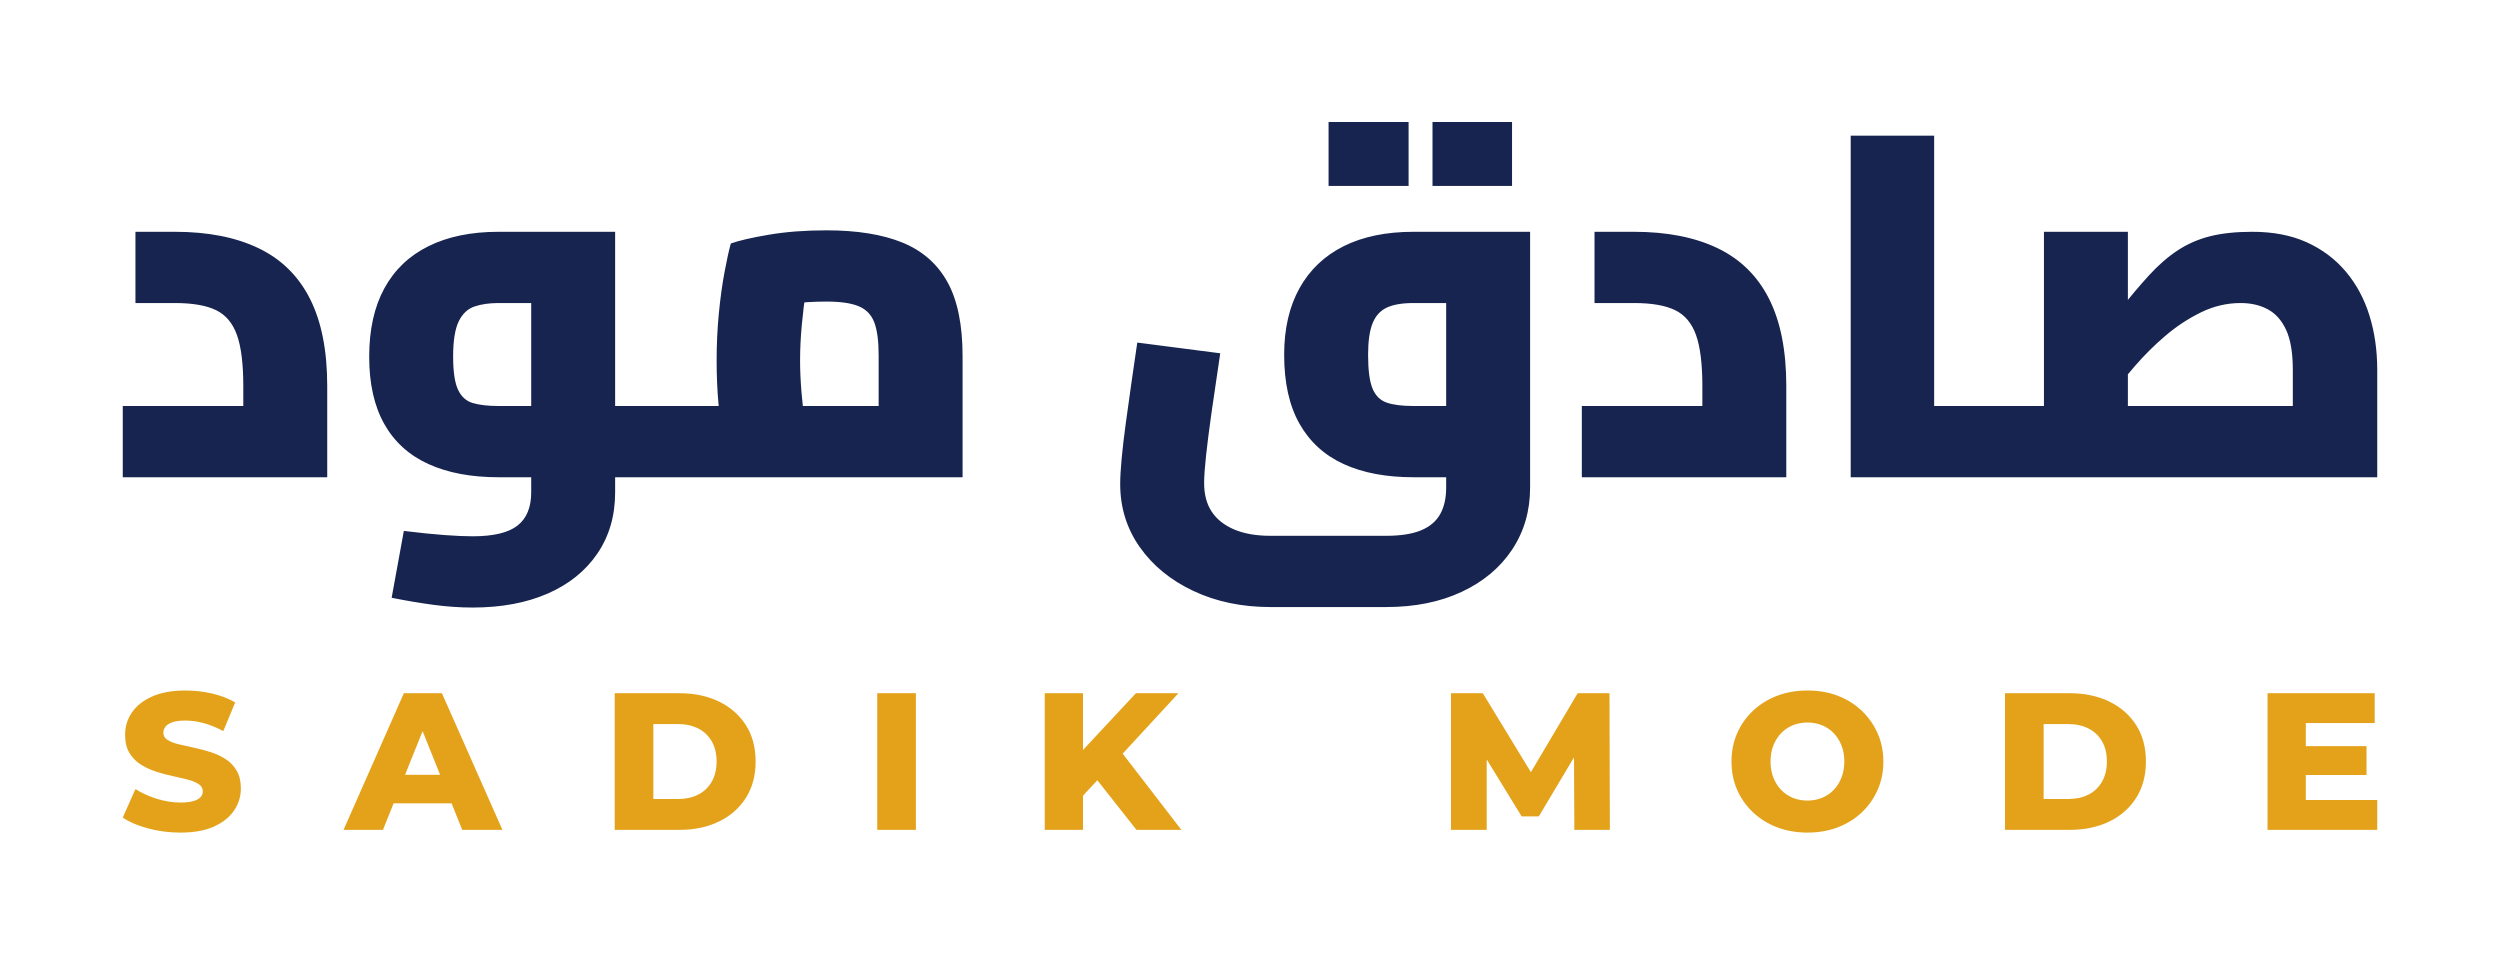
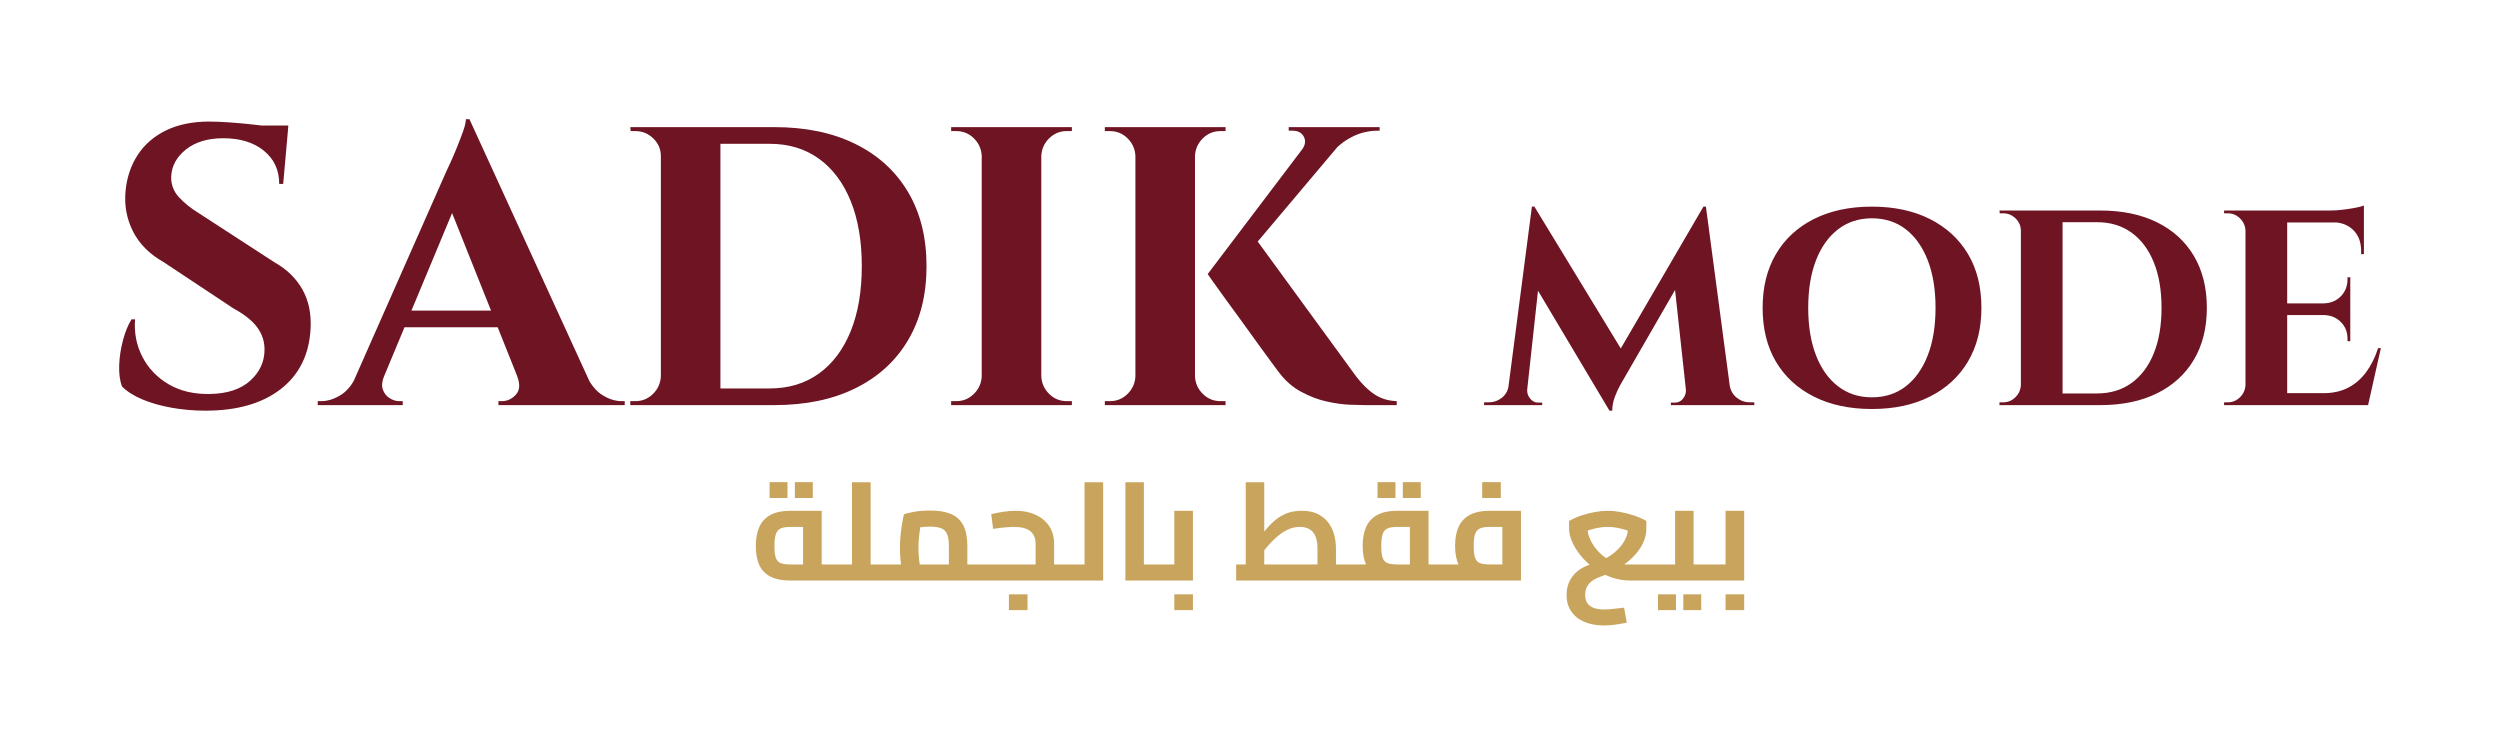
- <svg xmlns="http://www.w3.org/2000/svg" viewBox="0 0 1024.00 391.24" width="1024" height="391">
-   <g>
-     <path fill="#16244F" d="M50.0 195.6V166.4H121.2L99.4 185V158.2Q99.4 144.6 96.8 137.3Q94.2 130.0 88.2 127.1Q82.2 124.2 71.4 124.2H55.2V95H71.4Q91.6 95 105.6 101.7Q119.6 108.4 126.7 122.4Q133.8 136.4 133.8 158.2V195.6ZM251.8 195.6V166.4H272.6V195.6ZM193.4 249Q185.6 249 177.4 247.9Q169.2 246.8 160.2 245L165.2 217.6Q175.0 218.8 181.9 219.3Q188.8 219.8 193.4 219.8Q206.2 219.8 211.8 215.4Q217.4 211 217.4 201.8V120L223.0 124.2H204.0Q198.4 124.2 194.2 125.6Q190.0 127 187.7 131.7Q185.4 136.4 185.4 146.2Q185.4 155.4 187.4 159.7Q189.4 164 193.5 165.2Q197.6 166.4 204.0 166.4H217.4V195.6H204.0Q187.2 195.6 175.3 190.2Q163.4 184.8 157.2 173.8Q151.0 162.8 151.0 146.2Q151.0 129.6 157.2 118.2Q163.4 106.8 175.3 100.9Q187.2 95 204.0 95H251.8V201.8Q251.8 216.2 244.5 226.9Q237.2 237.6 224.1 243.3Q211.0 249 193.4 249ZM272.6 195.6V166.4Q273.6 166.4 274.3 167.4Q275.0 168.4 275.5 170.3Q276.0 172.2 276.3 174.9Q276.6 177.6 276.6 181Q276.6 184.4 276.3 187.1Q276.0 189.8 275.5 191.7Q275.0 193.6 274.3 194.6Q273.6 195.6 272.6 195.6ZM272.4 195.6V166.4H372.4L359.8 178.2V145.6Q359.8 136.8 358.0 132.1Q356.2 127.4 351.6 125.5Q347.0 123.6 338.4 123.6Q330.4 123.6 322.8 124.6Q315.2 125.6 310.8 127.4L332.4 107.6Q331.2 112 330.1 118.8Q329.0 125.6 328.3 133.2Q327.6 140.8 327.6 147.8Q327.6 153.8 328.2 161.0Q328.8 168.2 329.7 173.8Q330.6 179.4 331.0 181.4L298.4 190.4Q297.4 187.4 296.2 181Q295.0 174.6 294.2 166Q293.4 157.4 293.4 147.8Q293.4 137.8 294.3 128.5Q295.2 119.2 296.6 111.7Q298.0 104.2 299.2 99.8Q304.2 98 314.8 96.2Q325.4 94.4 338.4 94.4Q357.2 94.4 369.5 99.4Q381.8 104.4 388.0 115.6Q394.2 126.8 394.2 146V195.6ZM272.6 195.6Q271.6 195.6 270.8 194.6Q270.0 193.6 269.6 191.7Q269.2 189.8 268.9 187.1Q268.6 184.4 268.6 181Q268.6 176.4 269.0 173.2Q269.4 170 270.3 168.2Q271.2 166.4 272.6 166.4ZM520.4 248.8Q502.8 248.8 488.8 242.2Q474.8 235.6 466.8 224.2Q458.8 212.8 458.8 198.4Q458.8 194.4 459.4 187.9Q460.0 181.4 461.1 173.4Q462.2 165.4 463.4 156.9Q464.6 148.4 465.8 140.4L499.8 144.8Q497.8 158 496.3 168.6Q494.8 179.2 494.0 186.6Q493.2 194 493.2 198Q493.2 205 496.3 209.7Q499.4 214.4 505.5 217Q511.6 219.6 520.4 219.6H567.8Q576.6 219.6 582.0 217.4Q587.4 215.2 589.9 210.8Q592.4 206.4 592.4 199.8V119.4L598.2 124.2H579.0Q572.0 124.2 568.0 126.1Q564.0 128.0 562.2 132.6Q560.4 137.2 560.4 145.4Q560.4 154.8 562.2 159.2Q564.0 163.6 568.0 165Q572.0 166.4 579.0 166.4H592.4V195.6H579.0Q562.2 195.6 550.4 190.2Q538.6 184.8 532.3 173.7Q526.0 162.6 526.0 145.4Q526.0 129.4 532.3 118.1Q538.6 106.8 550.4 100.9Q562.2 95 579.0 95H626.8V199.8Q626.8 214.2 619.4 225.3Q612.0 236.4 598.7 242.6Q585.4 248.8 567.8 248.8ZM544.2 76.2V50.0H577.0V76.2ZM586.8 76.2V50.0H619.4V76.2ZM648.0 195.6V166.4H719.2L697.4 185V158.2Q697.4 144.6 694.8 137.3Q692.2 130.0 686.2 127.1Q680.2 124.2 669.4 124.2H653.2V95H669.4Q689.6 95 703.6 101.7Q717.6 108.4 724.7 122.4Q731.8 136.4 731.8 158.2V195.6ZM792.4 195.6V166.4H814.2V195.6ZM758.2 195.6V55.6H792.4V195.6ZM814.2 195.6V166.4Q815.2 166.4 816.0 167.4Q816.8 168.4 817.2 170.3Q817.6 172.2 817.9 174.9Q818.2 177.6 818.2 181Q818.2 184.4 817.9 187.1Q817.6 189.8 817.2 191.7Q816.8 193.6 816.0 194.6Q815.2 195.6 814.2 195.6ZM814.2 195.6V166.4H967.6L939.4 190.2V151.6Q939.4 141.2 936.7 135.3Q934.0 129.4 929.2 126.8Q924.4 124.2 918.0 124.2Q909.6 124.2 901.8 128.0Q894.0 131.8 887.2 137.6Q880.4 143.4 874.7 150Q869.0 156.6 864.8 162.3Q860.6 168 857.8 171.2L851.2 148.6Q860.8 136.8 867.8 127.9Q874.8 119 880.6 112.7Q886.4 106.4 892.4 102.5Q898.4 98.6 905.6 96.8Q912.8 95 922.8 95Q935.6 95 945.1 99.3Q954.6 103.6 961.1 111.3Q967.6 119 970.8 129.3Q974.0 139.6 974.0 151.6V195.6ZM837.4 166.4V95H871.8V166.4ZM814.2 195.6Q813.2 195.6 812.4 194.6Q811.6 193.6 811.2 191.7Q810.8 189.8 810.5 187.1Q810.2 184.4 810.2 181Q810.2 176.4 810.6 173.2Q811.0 170 811.9 168.2Q812.8 166.4 814.2 166.4Z" />
-     <path fill="#E3A21A" d="M73.6 341.24Q66.72 341.24 60.36 339.52Q54.0 337.8 50.0 335.08L55.2 323.4Q58.96 325.8 63.88 327.36Q68.8 328.92 73.68 328.92Q76.96 328.92 78.96 328.32Q80.96 327.72 81.88 326.72Q82.8 325.72 82.8 324.36Q82.8 322.44 81.04 321.32Q79.28 320.2 76.48 319.48Q73.68 318.76 70.28 318.04Q66.88 317.32 63.48 316.2Q60.08 315.08 57.28 313.28Q54.48 311.48 52.72 308.56Q50.96 305.64 50.96 301.16Q50.96 296.12 53.72 292.04Q56.48 287.96 62.0 285.48Q67.52 283.0 75.76 283.0Q81.28 283.0 86.6 284.24Q91.92 285.48 96.08 287.88L91.2 299.64Q87.2 297.48 83.28 296.4Q79.36 295.32 75.68 295.32Q72.4 295.32 70.4 296.0Q68.4 296.68 67.52 297.8Q66.64 298.92 66.64 300.36Q66.64 302.2 68.36 303.28Q70.08 304.36 72.92 305.04Q75.76 305.72 79.16 306.44Q82.56 307.16 85.96 308.24Q89.36 309.32 92.16 311.12Q94.96 312.92 96.68 315.84Q98.4 318.76 98.4 323.16Q98.4 328.04 95.64 332.16Q92.88 336.28 87.4 338.76Q81.92 341.24 73.6 341.24ZM140.489 340.12 165.209 284.12H180.809L205.609 340.12H189.129L169.769 291.88H176.009L156.649 340.12ZM154.009 329.24 158.089 317.56H185.449L189.529 329.24ZM251.618 340.12V284.12H278.098Q287.378 284.12 294.418 287.56Q301.458 291.0 305.418 297.24Q309.378 303.48 309.378 312.12Q309.378 320.68 305.418 326.96Q301.458 333.24 294.418 336.68Q287.378 340.12 278.098 340.12ZM267.458 327.48H277.458Q282.258 327.48 285.818 325.68Q289.378 323.88 291.378 320.4Q293.378 316.92 293.378 312.12Q293.378 307.24 291.378 303.8Q289.378 300.36 285.818 298.56Q282.258 296.76 277.458 296.76H267.458ZM359.227 340.12V284.12H375.067V340.12ZM442.036 327.72 441.156 309.96 465.236 284.12H482.676L458.676 310.12L449.876 319.32ZM427.876 340.12V284.12H443.556V340.12ZM465.476 340.12 447.236 317.0 457.556 305.96 483.876 340.12ZM594.373 340.12V284.12H607.413L630.613 322.2H623.733L646.293 284.12H659.333L659.493 340.12H644.933L644.773 306.28H647.253L630.373 334.6H623.333L605.973 306.28H609.013V340.12ZM740.462 341.24Q733.742 341.24 728.062 339.08Q722.382 336.92 718.182 332.96Q713.982 329.0 711.662 323.72Q709.342 318.44 709.342 312.12Q709.342 305.8 711.662 300.52Q713.982 295.24 718.182 291.28Q722.382 287.32 728.062 285.16Q733.742 283.0 740.462 283.0Q747.262 283.0 752.902 285.16Q758.542 287.32 762.702 291.28Q766.862 295.24 769.222 300.52Q771.582 305.8 771.582 312.12Q771.582 318.44 769.222 323.76Q766.862 329.08 762.702 333.0Q758.542 336.92 752.902 339.08Q747.262 341.24 740.462 341.24ZM740.462 328.12Q743.662 328.12 746.422 327.0Q749.182 325.88 751.222 323.76Q753.262 321.64 754.422 318.68Q755.582 315.72 755.582 312.12Q755.582 308.44 754.422 305.52Q753.262 302.6 751.222 300.48Q749.182 298.36 746.422 297.24Q743.662 296.12 740.462 296.12Q737.262 296.12 734.502 297.24Q731.742 298.36 729.702 300.48Q727.662 302.6 726.502 305.52Q725.342 308.44 725.342 312.12Q725.342 315.72 726.502 318.68Q727.662 321.64 729.702 323.76Q731.742 325.88 734.502 327.0Q737.262 328.12 740.462 328.12ZM821.431 340.12V284.12H847.911Q857.191 284.12 864.231 287.56Q871.271 291.0 875.231 297.24Q879.191 303.48 879.191 312.12Q879.191 320.68 875.231 326.96Q871.271 333.24 864.231 336.68Q857.191 340.12 847.911 340.12ZM837.271 327.48H847.271Q852.071 327.48 855.631 325.68Q859.191 323.88 861.191 320.4Q863.191 316.92 863.191 312.12Q863.191 307.24 861.191 303.8Q859.191 300.36 855.631 298.56Q852.071 296.76 847.271 296.76H837.271ZM929.04 340.12V284.12H972.96V296.36H944.72V327.88H974V340.12ZM943.6 317.64V305.8H969.6V317.64Z" />
-   </g>
+ <svg xmlns="http://www.w3.org/2000/svg" viewBox="0 0 1259.06 374.97" width="1259" height="375">
+   <path fill="#6E1423" d="M105.422 61.2Q109.422 61.2 115.322 61.6Q121.222 62.0 127.522 62.7Q133.822 63.4 138.522 64.1Q143.222 64.8 145.022 65.6L142.622 92.6H140.622Q140.622 82.2 132.922 75.9Q125.222 69.6 112.422 69.6Q100.822 69.6 93.722 75.2Q86.622 80.8 86.222 88.8Q86.022 94.8 90.022 99.2Q94.022 103.6 100.222 107.4L138.422 132.2Q147.622 137.4 152.322 145.8Q157.022 154.2 156.422 165.4Q155.422 185.0 141.422 195.9Q127.422 206.8 103.422 206.8Q94.622 206.8 86.322 205.3Q78.022 203.8 71.622 201.1Q65.222 198.4 61.422 194.6Q59.822 190.2 60.022 184.0Q60.222 177.8 61.922 171.4Q63.622 165.0 66.222 160.8H68.022Q67.222 171.0 71.722 179.7Q76.222 188.4 84.922 193.5Q93.622 198.6 105.622 198.4Q118.822 198.2 126.022 191.7Q133.222 185.2 133.222 176.0Q133.222 169.8 129.522 164.8Q125.822 159.8 117.422 155.2L82.422 132.0Q71.822 126.0 67.022 116.6Q62.222 107.2 63.222 96.2Q64.222 85.8 69.422 77.9Q74.622 70.0 83.722 65.6Q92.822 61.2 105.422 61.2ZM145.222 63.2 144.822 67.4H121.222V63.2ZM236.422 60.0 301.822 202.8H265.822L224.222 98.6ZM193.422 189.4Q191.822 193.4 192.822 196.2Q193.822 199.0 196.222 200.5Q198.622 202.0 201.022 202.0H202.822V204.0H160.022V202.0Q160.022 202.0 160.922 202.0Q161.822 202.0 161.822 202.0Q166.422 202.0 171.322 199.1Q176.222 196.2 179.422 189.4ZM236.422 60.0 237.222 84.4 187.622 203.4H173.022L224.822 86.2Q225.422 85.0 226.922 81.7Q228.422 78.4 230.122 74.2Q231.822 70.0 233.222 66.1Q234.622 62.2 234.622 60.0ZM257.422 156.4V164.8H198.622V156.4ZM260.422 189.4H295.422Q298.822 196.2 303.622 199.1Q308.422 202.0 313.022 202.0Q313.022 202.0 313.822 202.0Q314.622 202.0 314.622 202.0V204.0H251.022V202.0H252.822Q256.822 202.0 259.822 198.7Q262.822 195.4 260.422 189.4ZM390.022 64.0Q413.622 64.0 430.822 72.5Q448.022 81.0 457.322 96.7Q466.622 112.4 466.622 134.0Q466.622 155.6 457.322 171.3Q448.022 187.0 430.822 195.5Q413.622 204.0 390.022 204.0H342.422L342.222 195.6Q348.022 195.6 354.322 195.6Q360.622 195.6 366.622 195.6Q372.622 195.6 377.322 195.6Q382.022 195.6 384.822 195.6Q387.622 195.6 387.622 195.6Q402.022 195.6 412.422 188.1Q422.822 180.6 428.422 166.8Q434.022 153.0 434.022 134.0Q434.022 115.0 428.422 101.2Q422.822 87.4 412.422 79.9Q402.022 72.4 387.622 72.4Q387.622 72.4 384.722 72.4Q381.822 72.4 376.822 72.4Q371.822 72.4 365.622 72.4Q359.422 72.4 352.822 72.4Q346.222 72.4 340.222 72.4V64.0ZM362.822 64.0V204.0H332.822V64.0ZM333.422 189.4V204.0H317.422V202.0Q317.422 202.0 318.722 202.0Q320.022 202.0 320.022 202.0Q325.222 202.0 328.922 198.3Q332.622 194.6 332.822 189.4ZM333.422 78.6H332.822Q332.822 73.4 329.022 69.7Q325.222 66.0 320.022 66.0Q320.022 66.0 318.822 66.0Q317.622 66.0 317.622 66.0L317.422 64.0H333.422ZM524.422 64.0V204.0H494.422V64.0ZM495.022 189.4V204.0H479.022V202.0Q479.022 202.0 480.322 202.0Q481.622 202.0 481.622 202.0Q486.822 202.0 490.522 198.3Q494.222 194.6 494.422 189.4ZM495.022 78.6H494.422Q494.222 73.4 490.522 69.7Q486.822 66.0 481.622 66.0Q481.622 66.0 480.322 66.0Q479.022 66.0 479.022 66.0V64.0H495.022ZM523.822 189.4H524.422Q524.622 194.6 528.322 198.3Q532.022 202.0 537.222 202.0Q537.222 202.0 538.422 202.0Q539.622 202.0 539.822 202.0V204.0H523.822ZM523.822 78.6V64.0H539.822V66.0Q539.622 66.0 538.422 66.0Q537.222 66.0 537.222 66.0Q532.022 66.0 528.322 69.7Q524.622 73.4 524.422 78.6ZM630.622 117.8 683.022 189.6Q687.622 195.6 692.422 198.7Q697.222 201.8 703.422 202.0V204.0H687.022Q684.822 204.0 679.722 203.8Q674.622 203.6 668.222 202.2Q661.822 200.8 655.322 197.3Q648.822 193.8 644.022 187.4Q643.022 186.0 640.022 182.0Q637.022 178.0 633.022 172.4Q629.022 166.8 624.722 160.9Q620.422 155.0 616.622 149.8Q612.822 144.6 610.522 141.3Q608.222 138.0 608.222 138.0ZM680.822 65.4 620.622 136.8 608.222 138.0 663.222 65.4ZM694.822 64.0V65.8H694.022Q687.422 65.8 681.722 68.5Q676.022 71.2 672.022 75.6L655.822 75.2Q658.222 71.8 656.622 68.8Q655.022 65.8 651.022 65.8H649.022V64.0H694.022ZM601.822 64.0V204.0H571.822V64.0ZM572.422 189.4V204.0H556.422V202.0Q556.622 202.0 557.722 202.0Q558.822 202.0 559.022 202.0Q564.222 202.0 567.922 198.3Q571.622 194.6 571.822 189.4ZM572.422 78.6H571.822Q571.622 73.4 567.922 69.7Q564.222 66.0 559.022 66.0Q558.822 66.0 557.722 66.0Q556.622 66.0 556.422 66.0V64.0H572.422ZM601.222 189.4H601.822Q602.022 194.6 605.722 198.3Q609.422 202.0 614.622 202.0Q614.822 202.0 615.922 202.0Q617.022 202.0 617.222 202.0V204.0H601.222ZM601.222 78.6V64.0H617.222V66.0Q617.022 66.0 615.922 66.0Q614.822 66.0 614.622 66.0Q609.422 66.0 605.722 69.7Q602.022 73.4 601.822 78.6Z" />
+   <path fill="#6E1423" d="M857.882 104.04 859.002 119.3 817.422 191.4Q817.422 191.4 816.022 193.85Q814.622 196.3 813.292 199.8Q811.962 203.3 811.962 206.8H810.562L805.102 194.62ZM762.962 193.78V204.0H747.422V202.6Q747.562 202.6 748.612 202.6Q749.662 202.6 749.662 202.6Q753.442 202.6 756.382 200.29Q759.322 197.98 759.882 193.78ZM769.122 196.02Q769.122 196.16 769.122 196.3Q769.122 196.44 769.122 196.72Q769.122 198.96 770.732 200.85Q772.342 202.74 774.582 202.74H776.682V204.0H768.142V196.02ZM771.502 104.04H772.762L777.662 118.04L768.282 204.0H758.482ZM772.762 104.04 818.542 179.22 810.562 206.8 769.122 137.22ZM859.142 104.04 872.442 204.0H849.902L842.902 139.6L857.882 104.04ZM868.102 193.78H871.042Q871.742 197.98 874.682 200.29Q877.622 202.6 881.262 202.6Q881.262 202.6 882.382 202.6Q883.502 202.6 883.502 202.6V204.0H868.102ZM849.062 196.02H850.042V204.0H841.502V202.74H843.602Q845.982 202.74 847.522 200.85Q849.062 198.96 849.062 196.72Q849.062 196.44 849.062 196.3Q849.062 196.16 849.062 196.02ZM942.722 104.04Q959.522 104.04 971.912 110.27Q984.302 116.5 991.092 127.84Q997.882 139.18 997.882 155.0Q997.882 170.68 991.092 182.09Q984.302 193.5 971.912 199.73Q959.522 205.96 942.722 205.96Q925.922 205.96 913.532 199.73Q901.142 193.5 894.422 182.16Q887.702 170.82 887.702 155.0Q887.702 139.32 894.422 127.91Q901.142 116.5 913.532 110.27Q925.922 104.04 942.722 104.04ZM942.722 200.08Q952.662 200.08 959.802 194.55Q966.942 189.02 970.862 178.94Q974.782 168.86 974.782 155.0Q974.782 141.14 970.862 131.06Q966.942 120.98 959.802 115.45Q952.662 109.92 942.722 109.92Q932.922 109.92 925.712 115.45Q918.502 120.98 914.582 131.06Q910.662 141.14 910.662 155.0Q910.662 168.86 914.582 178.94Q918.502 189.02 925.712 194.55Q932.922 200.08 942.722 200.08ZM1057.802 106Q1074.322 106 1086.362 111.95Q1098.402 117.9 1104.912 128.89Q1111.422 139.88 1111.422 155.0Q1111.422 170.12 1104.912 181.11Q1098.402 192.1 1086.362 198.05Q1074.322 204.0 1057.802 204.0H1024.482L1024.342 198.12Q1028.402 198.12 1032.812 198.12Q1037.222 198.12 1041.422 198.12Q1045.622 198.12 1048.912 198.12Q1052.202 198.12 1054.162 198.12Q1056.122 198.12 1056.122 198.12Q1066.202 198.12 1073.482 192.87Q1080.762 187.62 1084.682 177.96Q1088.602 168.3 1088.602 155.0Q1088.602 141.7 1084.682 132.04Q1080.762 122.38 1073.482 117.13Q1066.202 111.88 1056.122 111.88Q1056.122 111.88 1054.092 111.88Q1052.062 111.88 1048.562 111.88Q1045.062 111.88 1040.722 111.88Q1036.382 111.88 1031.762 111.88Q1027.142 111.88 1022.942 111.88V106ZM1038.762 106V204.0H1017.762V106ZM1018.182 193.78V204.0H1006.982V202.6Q1006.982 202.6 1007.892 202.6Q1008.802 202.6 1008.802 202.6Q1012.442 202.6 1015.032 200.01Q1017.622 197.42 1017.762 193.78ZM1018.182 116.22H1017.762Q1017.762 112.58 1015.102 109.99Q1012.442 107.4 1008.802 107.4Q1008.802 107.4 1007.962 107.4Q1007.122 107.4 1007.122 107.4L1006.982 106H1018.182ZM1151.882 106V204.0H1130.882V106ZM1188.842 197.98 1192.202 204.0H1151.462V197.98ZM1183.662 152.76V158.64H1151.462V152.76ZM1190.522 106V112.02H1151.462V106ZM1199.062 175.3 1192.622 204.0H1165.182L1170.222 197.98Q1177.222 197.98 1182.542 195.25Q1187.862 192.52 1191.642 187.41Q1195.422 182.3 1197.662 175.3ZM1183.662 158.36V171.8H1182.262V170.68Q1182.262 165.5 1178.902 162.14Q1175.542 158.78 1170.362 158.64V158.36ZM1183.662 139.6V153.04H1170.362V152.76Q1175.542 152.62 1178.902 149.19Q1182.262 145.76 1182.262 140.58V139.6ZM1190.522 111.6V127.98H1189.122V126.3Q1189.122 119.86 1185.272 115.94Q1181.422 112.02 1174.842 111.88V111.6ZM1190.522 103.48V107.54L1173.442 106Q1176.522 106 1179.952 105.58Q1183.382 105.16 1186.322 104.6Q1189.262 104.04 1190.522 103.48ZM1131.302 193.78V204.0H1120.102V202.6Q1120.102 202.6 1121.012 202.6Q1121.922 202.6 1121.922 202.6Q1125.562 202.6 1128.152 200.01Q1130.742 197.42 1130.882 193.78ZM1131.302 116.22H1130.882Q1130.742 112.58 1128.152 109.99Q1125.562 107.4 1121.922 107.4Q1121.922 107.4 1121.012 107.4Q1120.102 107.4 1120.102 107.4V106H1131.302Z" />
+   <path fill="#C9A45C" d="M398.006 292.36Q392.056 292.36 388.206 290.47Q384.356 288.58 382.501 284.73Q380.646 280.88 380.646 275.0Q380.646 269.12 382.501 265.165Q384.356 261.21 388.206 259.215Q392.056 257.22 398.006 257.22H413.826V287.95H404.446V263.31L406.756 265.34H398.006Q395.136 265.34 393.386 266.005Q391.636 266.67 390.831 268.735Q390.026 270.8 390.026 275.0Q390.026 278.99 390.761 280.985Q391.496 282.98 393.246 283.61Q394.996 284.24 398.006 284.24H421.176V292.36ZM421.176 292.36V284.24Q421.596 284.24 421.841 284.52Q422.086 284.8 422.261 285.36Q422.436 285.92 422.506 286.655Q422.576 287.39 422.576 288.3Q422.576 289.21 422.506 289.98Q422.436 290.75 422.261 291.275Q422.086 291.8 421.841 292.08Q421.596 292.36 421.176 292.36ZM387.576 250.78V242.8H396.606V250.78ZM400.316 250.78V242.8H409.346V250.78ZM438.466 292.36V284.24H445.816V292.36ZM421.176 292.36Q420.756 292.36 420.511 292.08Q420.266 291.8 420.091 291.275Q419.916 290.75 419.846 289.98Q419.776 289.21 419.776 288.3Q419.776 287.04 419.916 286.165Q420.056 285.29 420.371 284.765Q420.686 284.24 421.176 284.24ZM429.086 292.36V242.87H438.466V292.36ZM421.176 292.36V284.24H429.086V292.36ZM445.816 292.36V284.24Q446.236 284.24 446.516 284.52Q446.796 284.8 446.936 285.36Q447.076 285.92 447.146 286.655Q447.216 287.39 447.216 288.3Q447.216 289.21 447.146 289.98Q447.076 290.75 446.936 291.275Q446.796 291.8 446.516 292.08Q446.236 292.36 445.816 292.36ZM487.186 292.36V284.24H494.606V292.36ZM445.816 292.36Q445.396 292.36 445.151 292.08Q444.906 291.8 444.731 291.275Q444.556 290.75 444.486 289.98Q444.416 289.21 444.416 288.3Q444.416 287.04 444.556 286.165Q444.696 285.29 445.011 284.765Q445.326 284.24 445.816 284.24ZM445.816 292.36V284.24H482.146L477.876 287.88V275.0Q477.876 271.22 477.036 269.085Q476.196 266.95 474.131 266.075Q472.066 265.2 468.426 265.2Q465.556 265.2 462.791 265.585Q460.026 265.97 458.486 266.6L464.296 261.14Q463.876 262.75 463.491 265.2Q463.106 267.65 462.826 270.415Q462.546 273.18 462.546 275.84Q462.546 278.29 462.791 280.95Q463.036 283.61 463.351 285.64Q463.666 287.67 463.876 288.44L454.986 290.89Q454.706 289.91 454.286 287.67Q453.866 285.43 453.551 282.35Q453.236 279.27 453.236 275.84Q453.236 272.34 453.586 269.085Q453.936 265.83 454.391 263.205Q454.846 260.58 455.266 258.97Q456.946 258.34 460.516 257.71Q464.086 257.08 468.426 257.08Q474.726 257.08 478.891 258.83Q483.056 260.58 485.121 264.5Q487.186 268.42 487.186 275.07V292.36ZM494.606 292.36V284.24Q494.956 284.24 495.236 284.52Q495.516 284.8 495.656 285.36Q495.796 285.92 495.901 286.655Q496.006 287.39 496.006 288.3Q496.006 289.21 495.901 289.98Q495.796 290.75 495.656 291.275Q495.516 291.8 495.236 292.08Q494.956 292.36 494.606 292.36ZM530.866 292.36V284.24H538.286V292.36ZM494.606 292.36Q494.186 292.36 493.941 292.08Q493.696 291.8 493.521 291.275Q493.346 290.75 493.276 289.98Q493.206 289.21 493.206 288.3Q493.206 287.04 493.346 286.165Q493.486 285.29 493.801 284.765Q494.116 284.24 494.606 284.24ZM494.606 292.36V284.24H524.706L521.556 286.83V273.88Q521.556 269.68 518.931 267.51Q516.306 265.34 510.636 265.34Q509.026 265.34 506.226 265.585Q503.426 265.83 500.136 266.32L499.226 258.9Q502.236 258.2 505.351 257.71Q508.466 257.22 511.476 257.22Q517.216 257.22 521.556 259.215Q525.896 261.21 528.381 264.92Q530.866 268.63 530.866 273.88V292.36ZM538.286 292.36V284.24Q538.636 284.24 538.916 284.52Q539.196 284.8 539.336 285.36Q539.476 285.92 539.581 286.655Q539.686 287.39 539.686 288.3Q539.686 289.21 539.581 289.98Q539.476 290.75 539.336 291.275Q539.196 291.8 538.916 292.08Q538.636 292.36 538.286 292.36ZM508.116 307.27V299.29H517.496V307.27ZM546.196 292.36V242.87H555.576V292.36ZM538.286 292.36V284.24H546.196V292.36ZM538.286 292.36Q537.866 292.36 537.621 292.08Q537.376 291.8 537.201 291.275Q537.026 290.75 536.956 289.98Q536.886 289.21 536.886 288.3Q536.886 287.04 537.026 286.165Q537.166 285.29 537.481 284.765Q537.796 284.24 538.286 284.24ZM576.086 292.36V284.24H584.066V292.36ZM566.776 292.36V242.87H576.086V292.36ZM584.066 292.36V284.24Q584.486 284.24 584.731 284.52Q584.976 284.8 585.151 285.36Q585.326 285.92 585.396 286.655Q585.466 287.39 585.466 288.3Q585.466 289.21 585.396 289.98Q585.326 290.75 585.151 291.275Q584.976 291.8 584.731 292.08Q584.486 292.36 584.066 292.36ZM584.066 292.36V284.24H596.876L591.416 288.79V257.22H600.796V292.36ZM584.066 292.36Q583.646 292.36 583.401 292.08Q583.156 291.8 582.981 291.275Q582.806 290.75 582.736 289.98Q582.666 289.21 582.666 288.3Q582.666 287.04 582.806 286.165Q582.946 285.29 583.261 284.765Q583.576 284.24 584.066 284.24ZM591.416 307.27V299.29H600.796V307.27ZM672.826 292.36V284.24H680.246V292.36ZM622.566 292.36V284.24H671.426L663.516 291.1V276.4Q663.516 272.41 662.466 269.995Q661.416 267.58 659.421 266.46Q657.426 265.34 654.626 265.34Q651.616 265.34 648.956 266.53Q646.296 267.72 643.951 269.61Q641.606 271.5 639.646 273.67Q637.686 275.84 636.146 277.835Q634.606 279.83 633.486 281.23L631.386 274.44Q634.256 270.8 636.741 267.65Q639.226 264.5 641.956 262.155Q644.686 259.81 647.976 258.515Q651.266 257.22 655.606 257.22Q660.296 257.22 663.551 258.795Q666.806 260.37 668.906 263.1Q671.006 265.83 671.916 269.26Q672.826 272.69 672.826 276.4V292.36ZM627.396 284.24V242.87H636.706V284.24ZM680.246 292.36V284.24Q680.666 284.24 680.946 284.52Q681.226 284.8 681.366 285.36Q681.506 285.92 681.576 286.655Q681.646 287.39 681.646 288.3Q681.646 289.21 681.576 289.98Q681.506 290.75 681.366 291.275Q681.226 291.8 680.946 292.08Q680.666 292.36 680.246 292.36ZM719.446 292.36V284.24H726.796V292.36ZM680.246 292.36Q679.826 292.36 679.581 292.08Q679.336 291.8 679.161 291.275Q678.986 290.75 678.916 289.98Q678.846 289.21 678.846 288.3Q678.846 287.04 678.986 286.165Q679.126 285.29 679.441 284.765Q679.756 284.24 680.246 284.24ZM680.246 292.36V284.24H712.936L710.066 286.69V263.31L712.446 265.34H703.626Q700.546 265.34 698.796 266.11Q697.046 266.88 696.346 268.945Q695.646 271.01 695.646 274.79Q695.646 278.92 696.346 280.915Q697.046 282.91 698.796 283.575Q700.546 284.24 703.626 284.24V291.52Q697.676 291.52 693.826 289.84Q689.976 288.16 688.121 284.485Q686.266 280.81 686.266 274.79Q686.266 269.05 688.121 265.13Q689.976 261.21 693.826 259.215Q697.676 257.22 703.626 257.22H719.446V292.36ZM726.796 292.36V284.24Q727.216 284.24 727.496 284.52Q727.776 284.8 727.916 285.36Q728.056 285.92 728.126 286.655Q728.196 287.39 728.196 288.3Q728.196 289.21 728.126 289.98Q728.056 290.75 727.916 291.275Q727.776 291.8 727.496 292.08Q727.216 292.36 726.796 292.36ZM693.756 250.78V242.8H702.786V250.78ZM706.496 250.78V242.8H715.526V250.78ZM726.796 292.36V284.24H759.486L756.616 286.69V263.31L758.996 265.34H750.176Q747.096 265.34 745.346 266.11Q743.596 266.88 742.896 268.945Q742.196 271.01 742.196 274.79Q742.196 278.92 742.896 280.915Q743.596 282.91 745.346 283.575Q747.096 284.24 750.176 284.24V291.52Q744.226 291.52 740.376 289.84Q736.526 288.16 734.671 284.485Q732.816 280.81 732.816 274.79Q732.816 269.05 734.671 265.13Q736.526 261.21 740.376 259.215Q744.226 257.22 750.176 257.22H765.996V292.36ZM726.796 292.36Q726.376 292.36 726.131 292.08Q725.886 291.8 725.711 291.275Q725.536 290.75 725.466 289.98Q725.396 289.21 725.396 288.3Q725.396 287.04 725.536 286.165Q725.676 285.29 725.991 284.765Q726.306 284.24 726.796 284.24ZM746.466 250.78V242.8H755.846V250.78ZM817.936 306.01 819.266 313.57Q816.116 314.2 813.281 314.585Q810.446 314.97 807.786 314.97Q802.116 314.97 797.881 313.15Q793.646 311.33 791.301 307.865Q788.956 304.4 788.956 299.64Q788.956 295.37 790.776 292.045Q792.596 288.72 795.956 286.55Q799.316 284.38 803.726 283.61L804.496 283.05Q806.526 282.35 808.696 281.195Q810.866 280.04 812.861 278.43Q814.856 276.82 816.396 274.895Q817.936 272.97 818.881 270.8Q819.826 268.63 819.826 266.32V261.84L824.306 269.26Q820.666 267.3 816.851 266.32Q813.036 265.34 809.676 265.34Q806.246 265.34 802.466 266.32Q798.686 267.3 795.046 269.26L799.526 261.84V266.32Q799.526 268.49 800.541 270.94Q801.556 273.39 803.306 275.735Q805.056 278.08 807.436 280.005Q809.816 281.93 812.616 283.085Q815.416 284.24 818.356 284.24H832.496V292.36H821.366Q815.906 292.36 811.146 290.61Q806.386 288.86 802.536 285.955Q798.686 283.05 795.921 279.585Q793.156 276.12 791.686 272.655Q790.216 269.19 790.216 266.32V262.33Q793.226 260.65 796.621 259.53Q800.016 258.41 803.376 257.815Q806.736 257.22 809.676 257.22Q812.616 257.22 815.976 257.815Q819.336 258.41 822.731 259.53Q826.126 260.65 829.136 262.33V266.32Q829.136 269.89 827.596 273.215Q826.056 276.54 823.431 279.41Q820.806 282.28 817.516 284.59Q814.226 286.9 810.726 288.44Q810.166 288.72 809.116 289.175Q808.066 289.63 806.911 290.085Q805.756 290.54 804.916 290.855Q804.076 291.17 803.866 291.31Q802.466 291.94 801.206 293.025Q799.946 294.11 799.141 295.72Q798.336 297.33 798.336 299.71Q798.336 303.21 800.681 305.065Q803.026 306.92 807.786 306.92Q809.466 306.92 811.951 306.675Q814.436 306.43 817.936 306.01ZM832.496 292.36V284.24Q832.916 284.24 833.161 284.52Q833.406 284.8 833.581 285.36Q833.756 285.92 833.826 286.655Q833.896 287.39 833.896 288.3Q833.896 289.21 833.826 289.98Q833.756 290.75 833.581 291.275Q833.406 291.8 833.161 292.08Q832.916 292.36 832.496 292.36ZM852.936 292.36V284.24H861.686V292.36ZM861.686 292.36V284.24Q862.036 284.24 862.316 284.52Q862.596 284.8 862.736 285.36Q862.876 285.92 862.981 286.655Q863.086 287.39 863.086 288.3Q863.086 289.21 862.981 289.98Q862.876 290.75 862.736 291.275Q862.596 291.8 862.351 292.08Q862.106 292.36 861.686 292.36ZM832.496 292.36Q832.076 292.36 831.831 292.08Q831.586 291.8 831.411 291.275Q831.236 290.75 831.166 289.98Q831.096 289.21 831.096 288.3Q831.096 287.04 831.236 286.165Q831.376 285.29 831.691 284.765Q832.006 284.24 832.496 284.24ZM832.496 292.36V284.24H849.086L843.626 288.79V257.22H852.936V292.36ZM835.016 307.27V299.29H844.046V307.27ZM847.756 307.27V299.29H856.786V307.27ZM861.686 292.36V284.24H874.496L869.036 288.79V257.22H878.416V292.36ZM861.686 292.36Q861.266 292.36 861.021 292.08Q860.776 291.8 860.601 291.275Q860.426 290.75 860.356 289.98Q860.286 289.21 860.286 288.3Q860.286 287.04 860.426 286.165Q860.566 285.29 860.881 284.765Q861.196 284.24 861.686 284.24ZM869.036 307.27V299.29H878.416V307.27Z" />
</svg>
